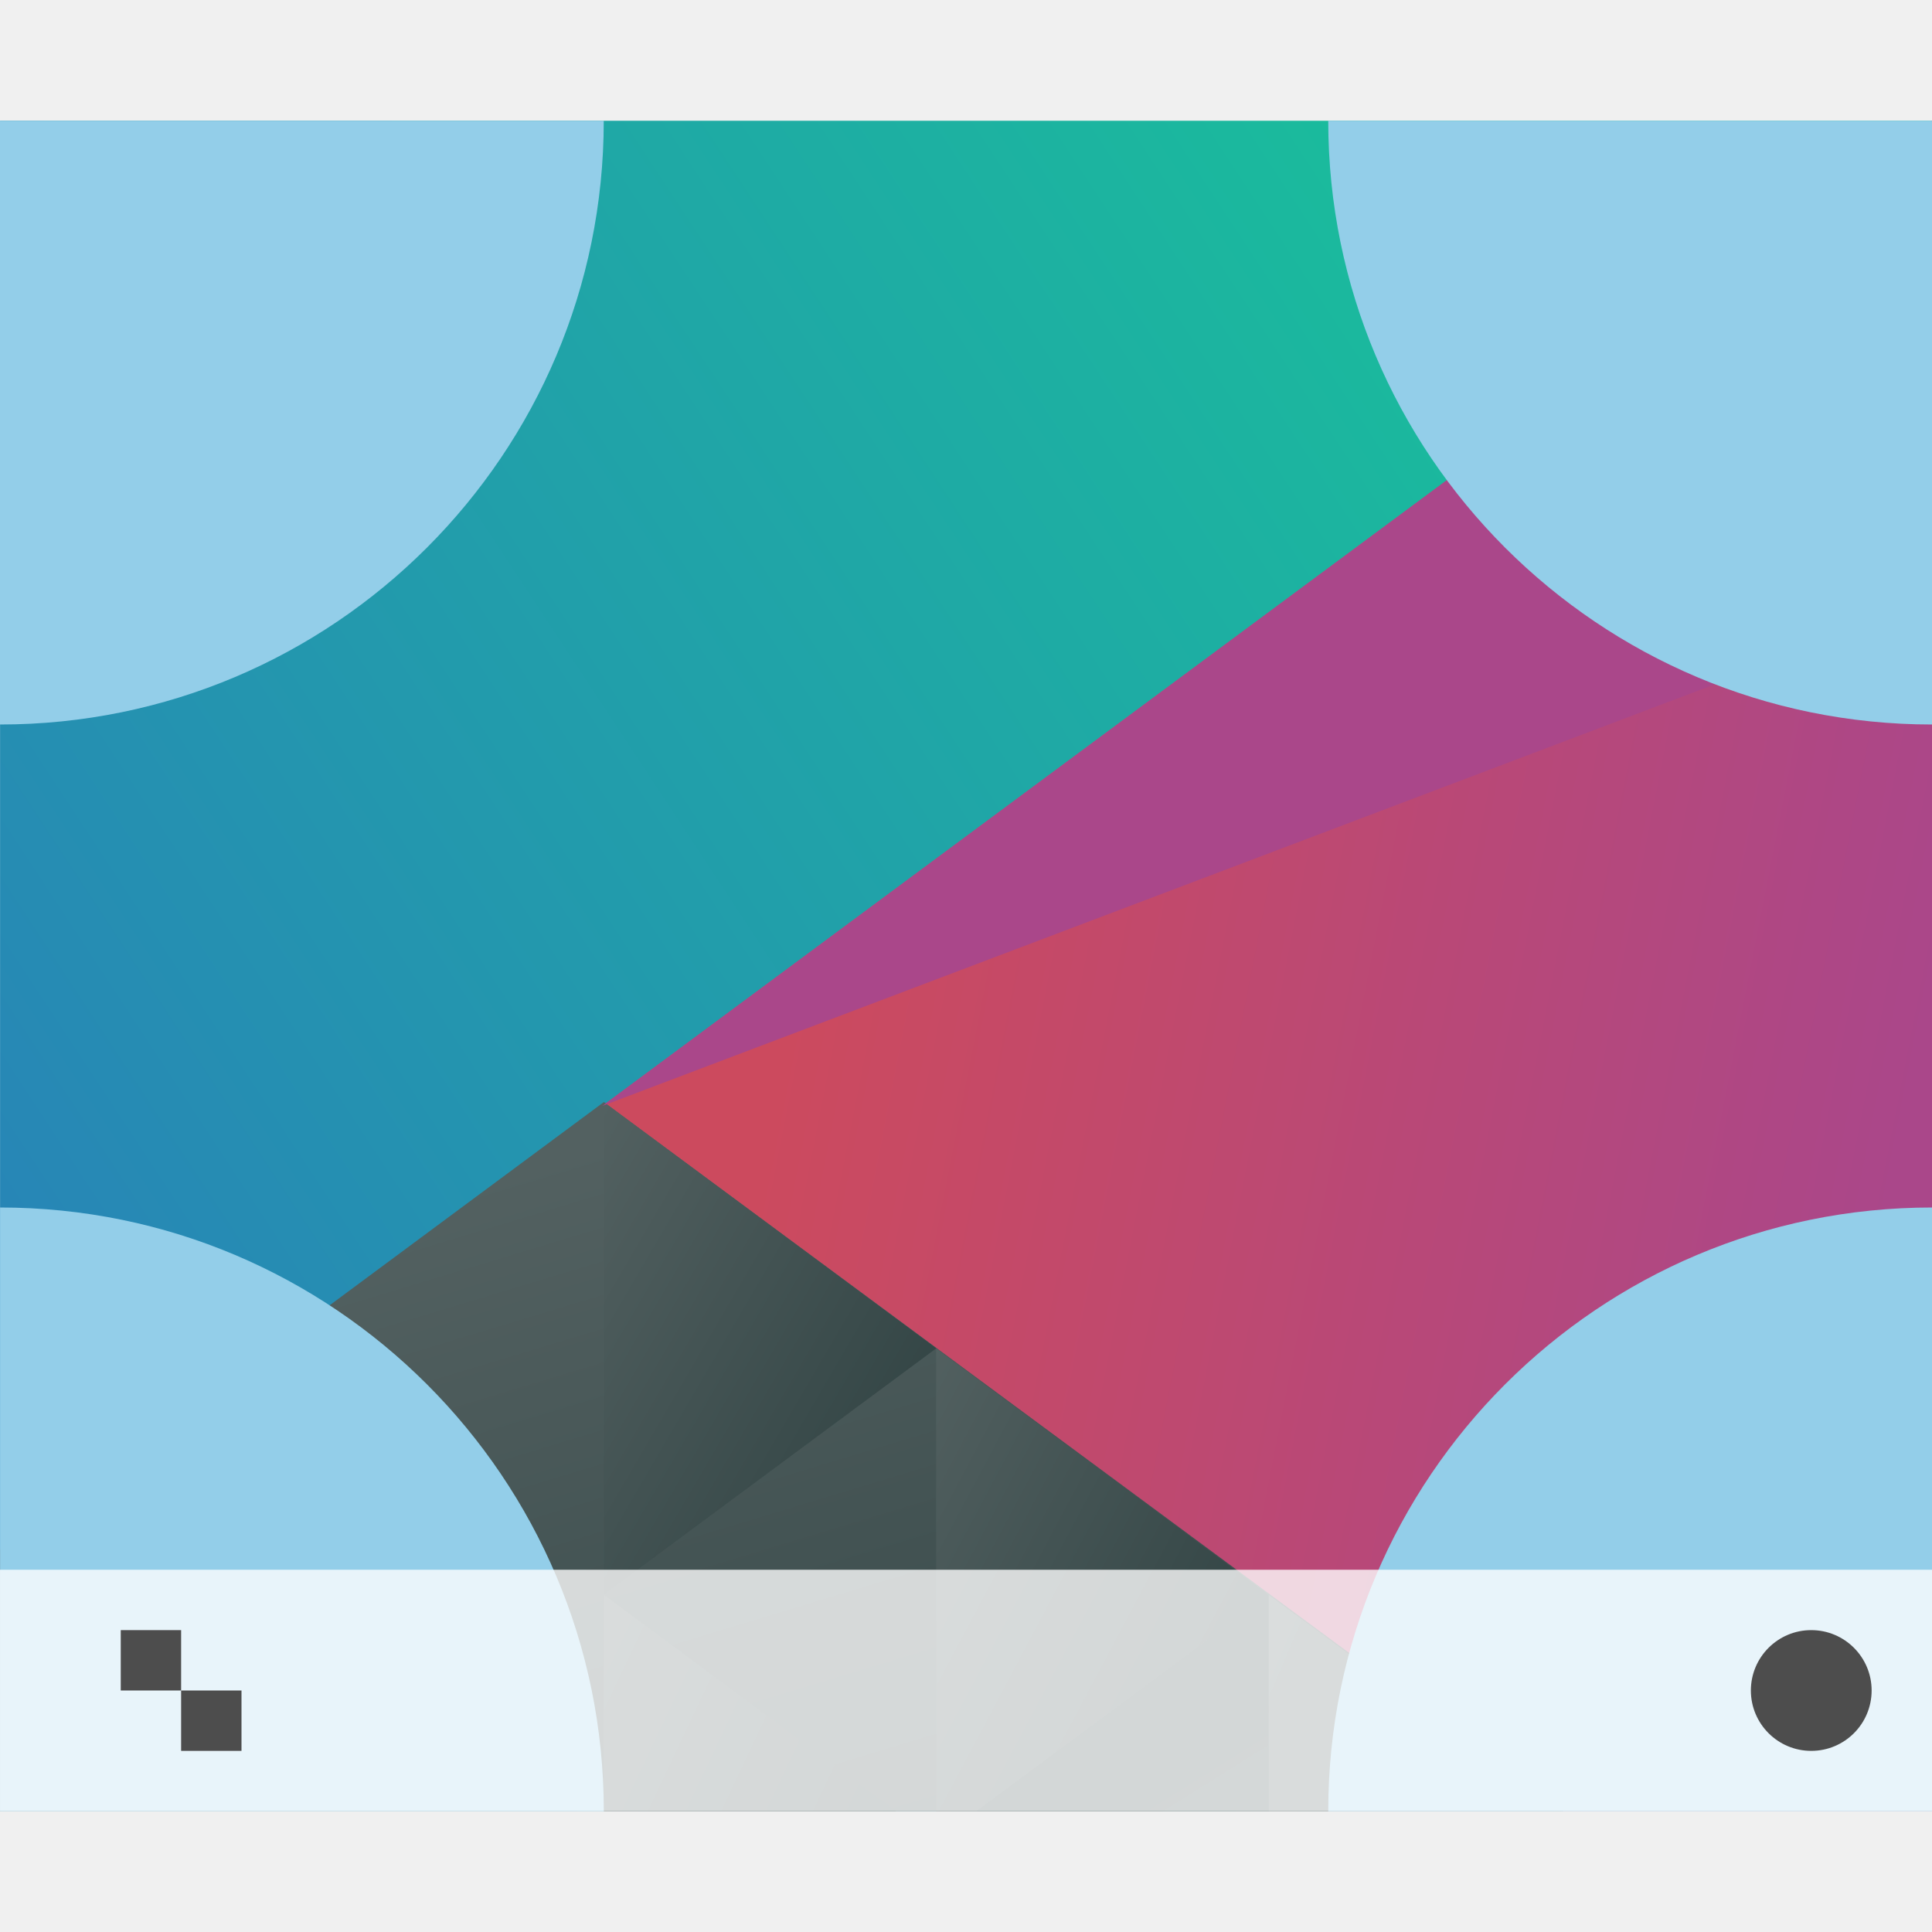
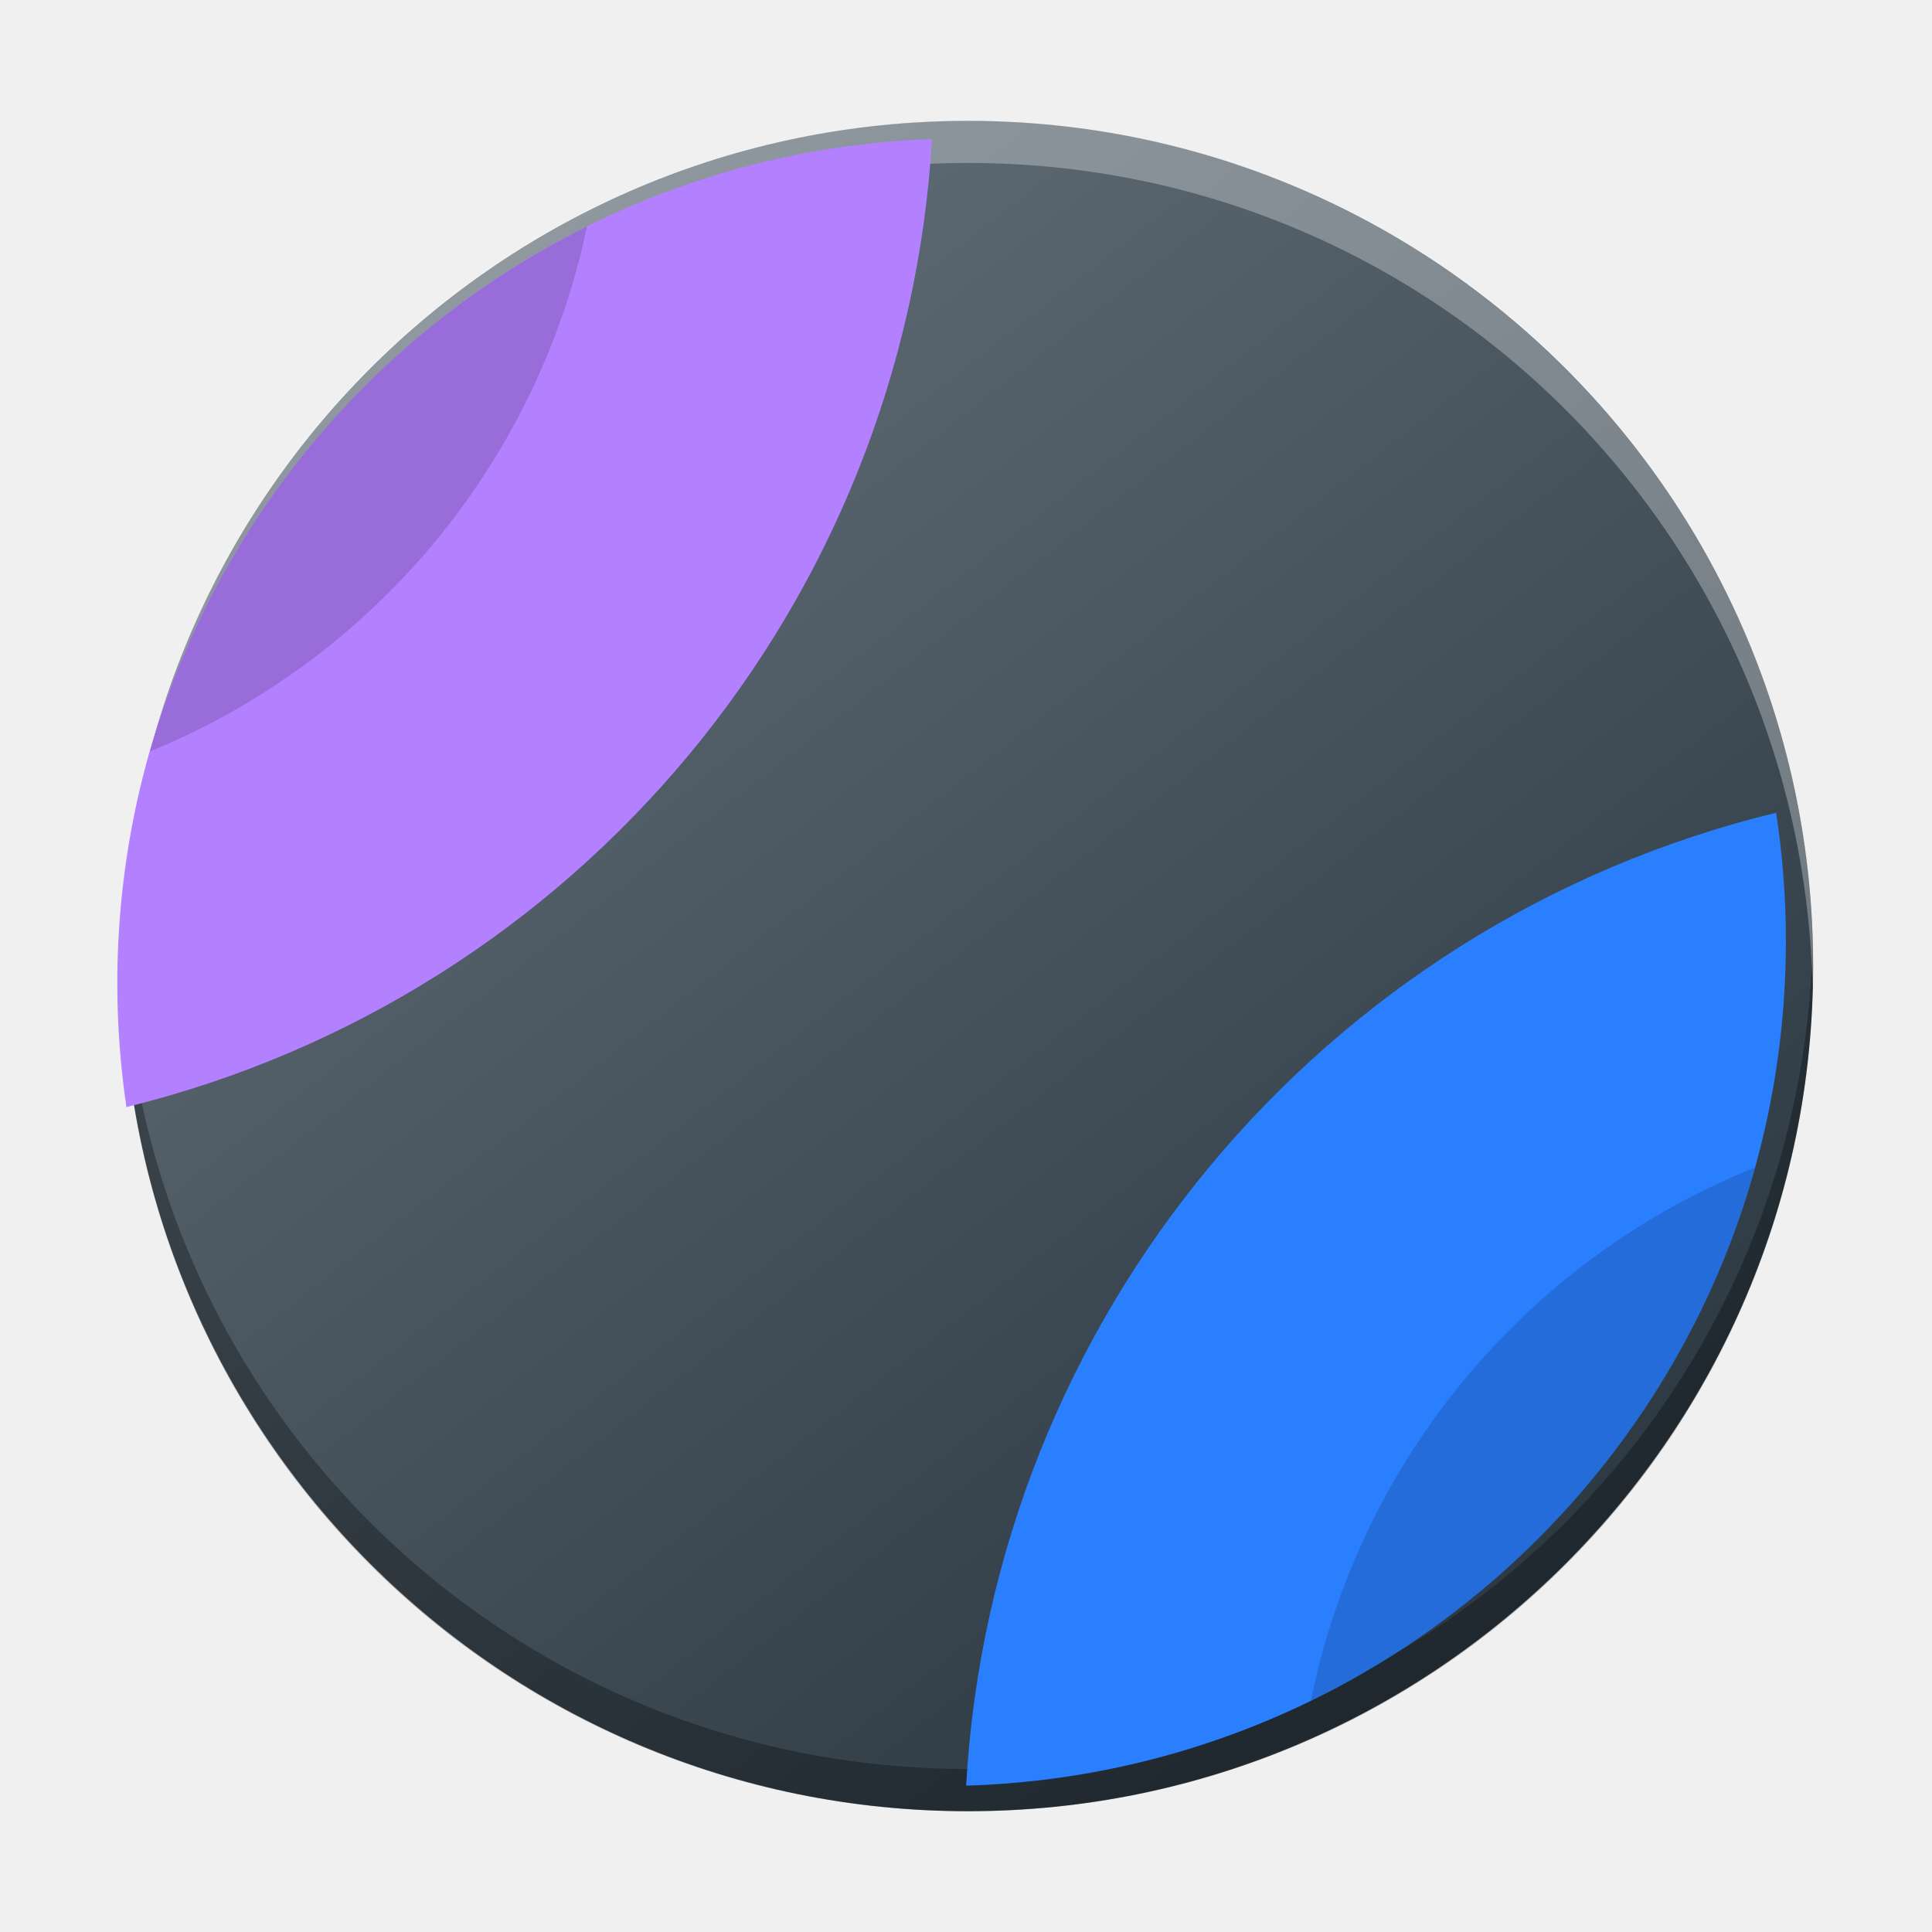
- <svg xmlns="http://www.w3.org/2000/svg" xmlns:xlink="http://www.w3.org/1999/xlink" height="32" width="32">
-   <linearGradient id="a">
-     <stop offset="0" stop-color="#334545" />
-     <stop offset="1" stop-color="#536161" />
+ <svg xmlns="http://www.w3.org/2000/svg" xmlns:xlink="http://www.w3.org/1999/xlink" height="32" width="32" version="1.1" id="svg2675">
+   <defs id="defs2679">
+     <linearGradient gradientTransform="matrix(0.6999708,0,0,0.6999311,-302.0194,-350.6235)" gradientUnits="userSpaceOnUse" x2="426.695" y2="499.921" y1="547.675" id="a-6" x1="389.32">
+       <stop stop-color="#18222a" style="stop-color:#1e2b35;stop-opacity:1" id="stop216" />
+       <stop stop-color="#566069" offset="1" style="stop-color:#6d7983;stop-opacity:1" id="stop218" />
+     </linearGradient>
+     <linearGradient id="a-9" gradientTransform="matrix(0.5487924,0,0,-0.5770344,-238.874,-312.6851)" gradientUnits="userSpaceOnUse" x2="0" y1="-545.29" y2="-521.028">
+       <stop offset="0" stop-color="#faae2a" id="stop2067-1" />
+       <stop offset="1" stop-color="#ffc35a" id="stop2069-2" />
+     </linearGradient>
+   </defs>
+   <linearGradient id="a" gradientTransform="matrix(1,0,0,1.028572,-1e-5,-14.39473)" gradientUnits="userSpaceOnUse" x1="418.17" x2="384.571" y1="503.079" y2="531.458">
+     <stop offset="0" stop-color="#1abc9c" id="stop2628" />
+     <stop offset="1" stop-color="#2980b9" id="stop2630" />
  </linearGradient>
-   <linearGradient id="c" gradientUnits="userSpaceOnUse" x1="29.851" x2="54.318" y1="22.349" y2="28.506">
-     <stop offset="0" stop-color="#cc4a5e" />
-     <stop offset="1" stop-color="#aa478a" />
+   <linearGradient id="b" gradientUnits="userSpaceOnUse" x1="29.851" x2="54.318" y1="22.349" y2="28.506">
+     <stop offset="0" stop-color="#cc4a5e" id="stop2633" />
+     <stop offset="1" stop-color="#aa478a" id="stop2635" />
  </linearGradient>
-   <linearGradient id="d" gradientUnits="userSpaceOnUse" x1="24.394" x2="20.646" xlink:href="#a" y1="41.224" y2="25.343" />
-   <linearGradient id="e" gradientTransform="matrix(-1 0 0 1 839.143 -40)" gradientUnits="userSpaceOnUse" x1="431.571" x2="439.571" xlink:href="#a" y1="568.798" y2="562.798" />
-   <linearGradient id="f" gradientTransform="matrix(-.91667 0 0 .91667 428.69 -492.481)" gradientUnits="userSpaceOnUse" x1="406.537" x2="423.32" xlink:href="#a" y1="581.87" y2="572.678" />
-   <linearGradient id="g" gradientTransform="matrix(-.91667 0 0 .91667 448.69 -492.481)" gradientUnits="userSpaceOnUse" x1="423.054" x2="431.225" xlink:href="#a" y1="572.334" y2="566.766" />
-   <linearGradient id="h" gradientTransform="matrix(-.91667 0 0 .91667 428.69 -492.481)" gradientUnits="userSpaceOnUse" x1="431.313" x2="440.632" xlink:href="#a" y1="577.102" y2="571.445" />
-   <linearGradient id="i" gradientTransform="matrix(-.91667 0 0 .91667 428.69 -492.481)" gradientUnits="userSpaceOnUse" x1="430.567" x2="423.75" xlink:href="#a" y1="577.362" y2="591.328" />
-   <linearGradient id="b" gradientTransform="matrix(.72727 0 0 .93333 -14.165 -4.975)" gradientUnits="userSpaceOnUse" x1="42.798" x2="12" y1="5.341" y2="31.355">
-     <stop offset="0" stop-color="#1abc9c" />
-     <stop offset="1" stop-color="#2980b9" />
+   <linearGradient id="c" gradientUnits="userSpaceOnUse" x1="24.394" x2="20.646" xlink:href="#d" y1="41.224" y2="25.343" />
+   <linearGradient id="d">
+     <stop offset="0" stop-color="#334545" id="stop2639" />
+     <stop offset="1" stop-color="#536161" id="stop2641" />
  </linearGradient>
-   <path d="M-5.437.625v28h32v-28z" fill="url(#b)" transform="translate(5.438 1.375)" />
-   <path d="M56 6L25.719 23.482 47.4 36H56z" fill="url(#c)" transform="matrix(.72727 0 0 .93333 -8.727 -3.6)" />
-   <path d="M25.75 23.416L12 31.356V36h35.605z" fill="url(#d)" transform="matrix(.72727 0 0 .93333 -8.727 -3.6)" />
-   <path d="M407.83 527.566l-8.259-4.768v9.536z" fill="url(#e)" transform="matrix(.66667 0 0 .85555 -256.38 -429.027)" />
-   <path d="M40.89 32.156V36h6.657z" fill="url(#f)" transform="matrix(.72727 0 0 .93333 -8.727 -3.6)" />
-   <path d="M53.32 27.787V36h.916l6.655-3.842z" fill="url(#g)" transform="matrix(.72727 0 0 .93333 -23.273 -3.6)" />
-   <path d="M25.75 32.158V36h6.654z" fill="url(#h)" transform="matrix(.72727 0 0 .93333 -8.727 -3.6)" />
-   <path d="M40.89 32.156L34.235 36h6.657z" fill="url(#i)" transform="matrix(.72727 0 0 .93333 -8.727 -3.6)" />
-   <path d="M9.977 18.317L32 2v7.971z" fill="#aa478a" />
-   <path d="M32 2v10A10 10 0 0 1 22 2zM0 2v10A10 10 0 0 0 10 2zm32 28V20a10 10 0 0 0-10 10zM.001 30V20a10 10 0 0 1 10 10z" fill="#93cee9" />
-   <path d="M0 26h32v4H0z" fill="#fff" fill-opacity=".784" />
-   <g fill="#4d4d4d">
-     <circle cx="30" cy="28" r="1" />
-     <path d="M2 27v1h1v-1zm1 1v1h1v-1z" />
-   </g>
+   <linearGradient id="e" gradientTransform="matrix(-1,0,0,1,839.1428,-40.00001)" gradientUnits="userSpaceOnUse" x1="430.571" x2="440.171" xlink:href="#d" y1="569.98" y2="562.499" />
+   <linearGradient id="f" gradientTransform="matrix(-0.4166665,0,0,0.5347215,190.4047,-283.7805)" gradientUnits="userSpaceOnUse" x1="430.571" x2="440.171" xlink:href="#d" y1="569.98" y2="562.499" />
+   <linearGradient id="g" gradientTransform="matrix(-0.4166665,0,0,0.5347215,194.4047,-286.3305)" gradientUnits="userSpaceOnUse" x1="430.571" x2="440.171" xlink:href="#d" y1="569.98" y2="562.499" />
+   <rect width="27.999" x="-30.031" y="2.002" rx="13.999" height="27.997" transform="scale(-1,1)" style="display:inline;overflow:visible;fill:url(#a-6);stroke-width:1.96;stroke-opacity:0.55" id="rect223" ry="13.999" />
+   <path style="display:inline;overflow:visible;opacity:0.3;fill:#000000;fill-opacity:1;stroke-width:1.96;stroke-opacity:0.55" d="m 2.04,15.651 c -0.003,0.117 -0.008,0.233 -0.008,0.35 0,7.755 6.244,13.999 13.999,13.999 7.756,0 13.999,-6.243 13.999,-13.999 0,-0.117 -0.005,-0.233 -0.008,-0.35 -0.185,7.592 -6.356,13.649 -13.991,13.649 -7.638,0 -13.806,-6.057 -13.991,-13.649" id="path225" />
+   <path d="m 2.04,16.348 c -0.003,-0.117 -0.008,-0.232 -0.008,-0.35 0,-7.755 6.244,-13.999 13.999,-13.999 7.756,0 13.999,6.243 13.999,13.999 0,0.117 -0.005,0.233 -0.008,0.35 C 29.837,8.756 23.666,2.699 16.031,2.699 c -7.638,0 -13.806,6.057 -13.991,13.649" style="display:inline;overflow:visible;opacity:0.3;fill:#ffffff;fill-opacity:1;stroke-width:1.96;stroke-opacity:0.55" id="path229" />
+   <path d="M 15.437,2.303 A 14,14 0 0 0 1.943,16.294 14,14 0 0 0 2.094,18.337 17.577,17.577 0 0 0 15.437,2.303 Z" id="path1003" style="fill:#b380ff;fill-opacity:1;stroke-width:1.556" />
+   <path d="M 9.722,3.753 A 14,14 0 0 0 2.482,12.448 12.084,12.084 0 0 0 9.722,3.753 Z" style="opacity:0.15;stroke-width:4.152;paint-order:markers stroke fill" id="path1005" />
+   <path d="M 29.418,13.461 A 17.609,17.609 0 0 0 16.002,29.576 14,14 0 0 0 29.58,15.583 14,14 0 0 0 29.418,13.461 Z" id="path1009-1" style="fill:#2a7fff;fill-opacity:1;stroke-width:1.556" />
+   <path d="m 29.067,19.338 a 12.106,12.106 0 0 0 -7.354,8.829 14,14 0 0 0 7.354,-8.829 z" style="opacity:0.15;stroke-width:4.16;paint-order:markers stroke fill" id="path1011-8" />
</svg>
